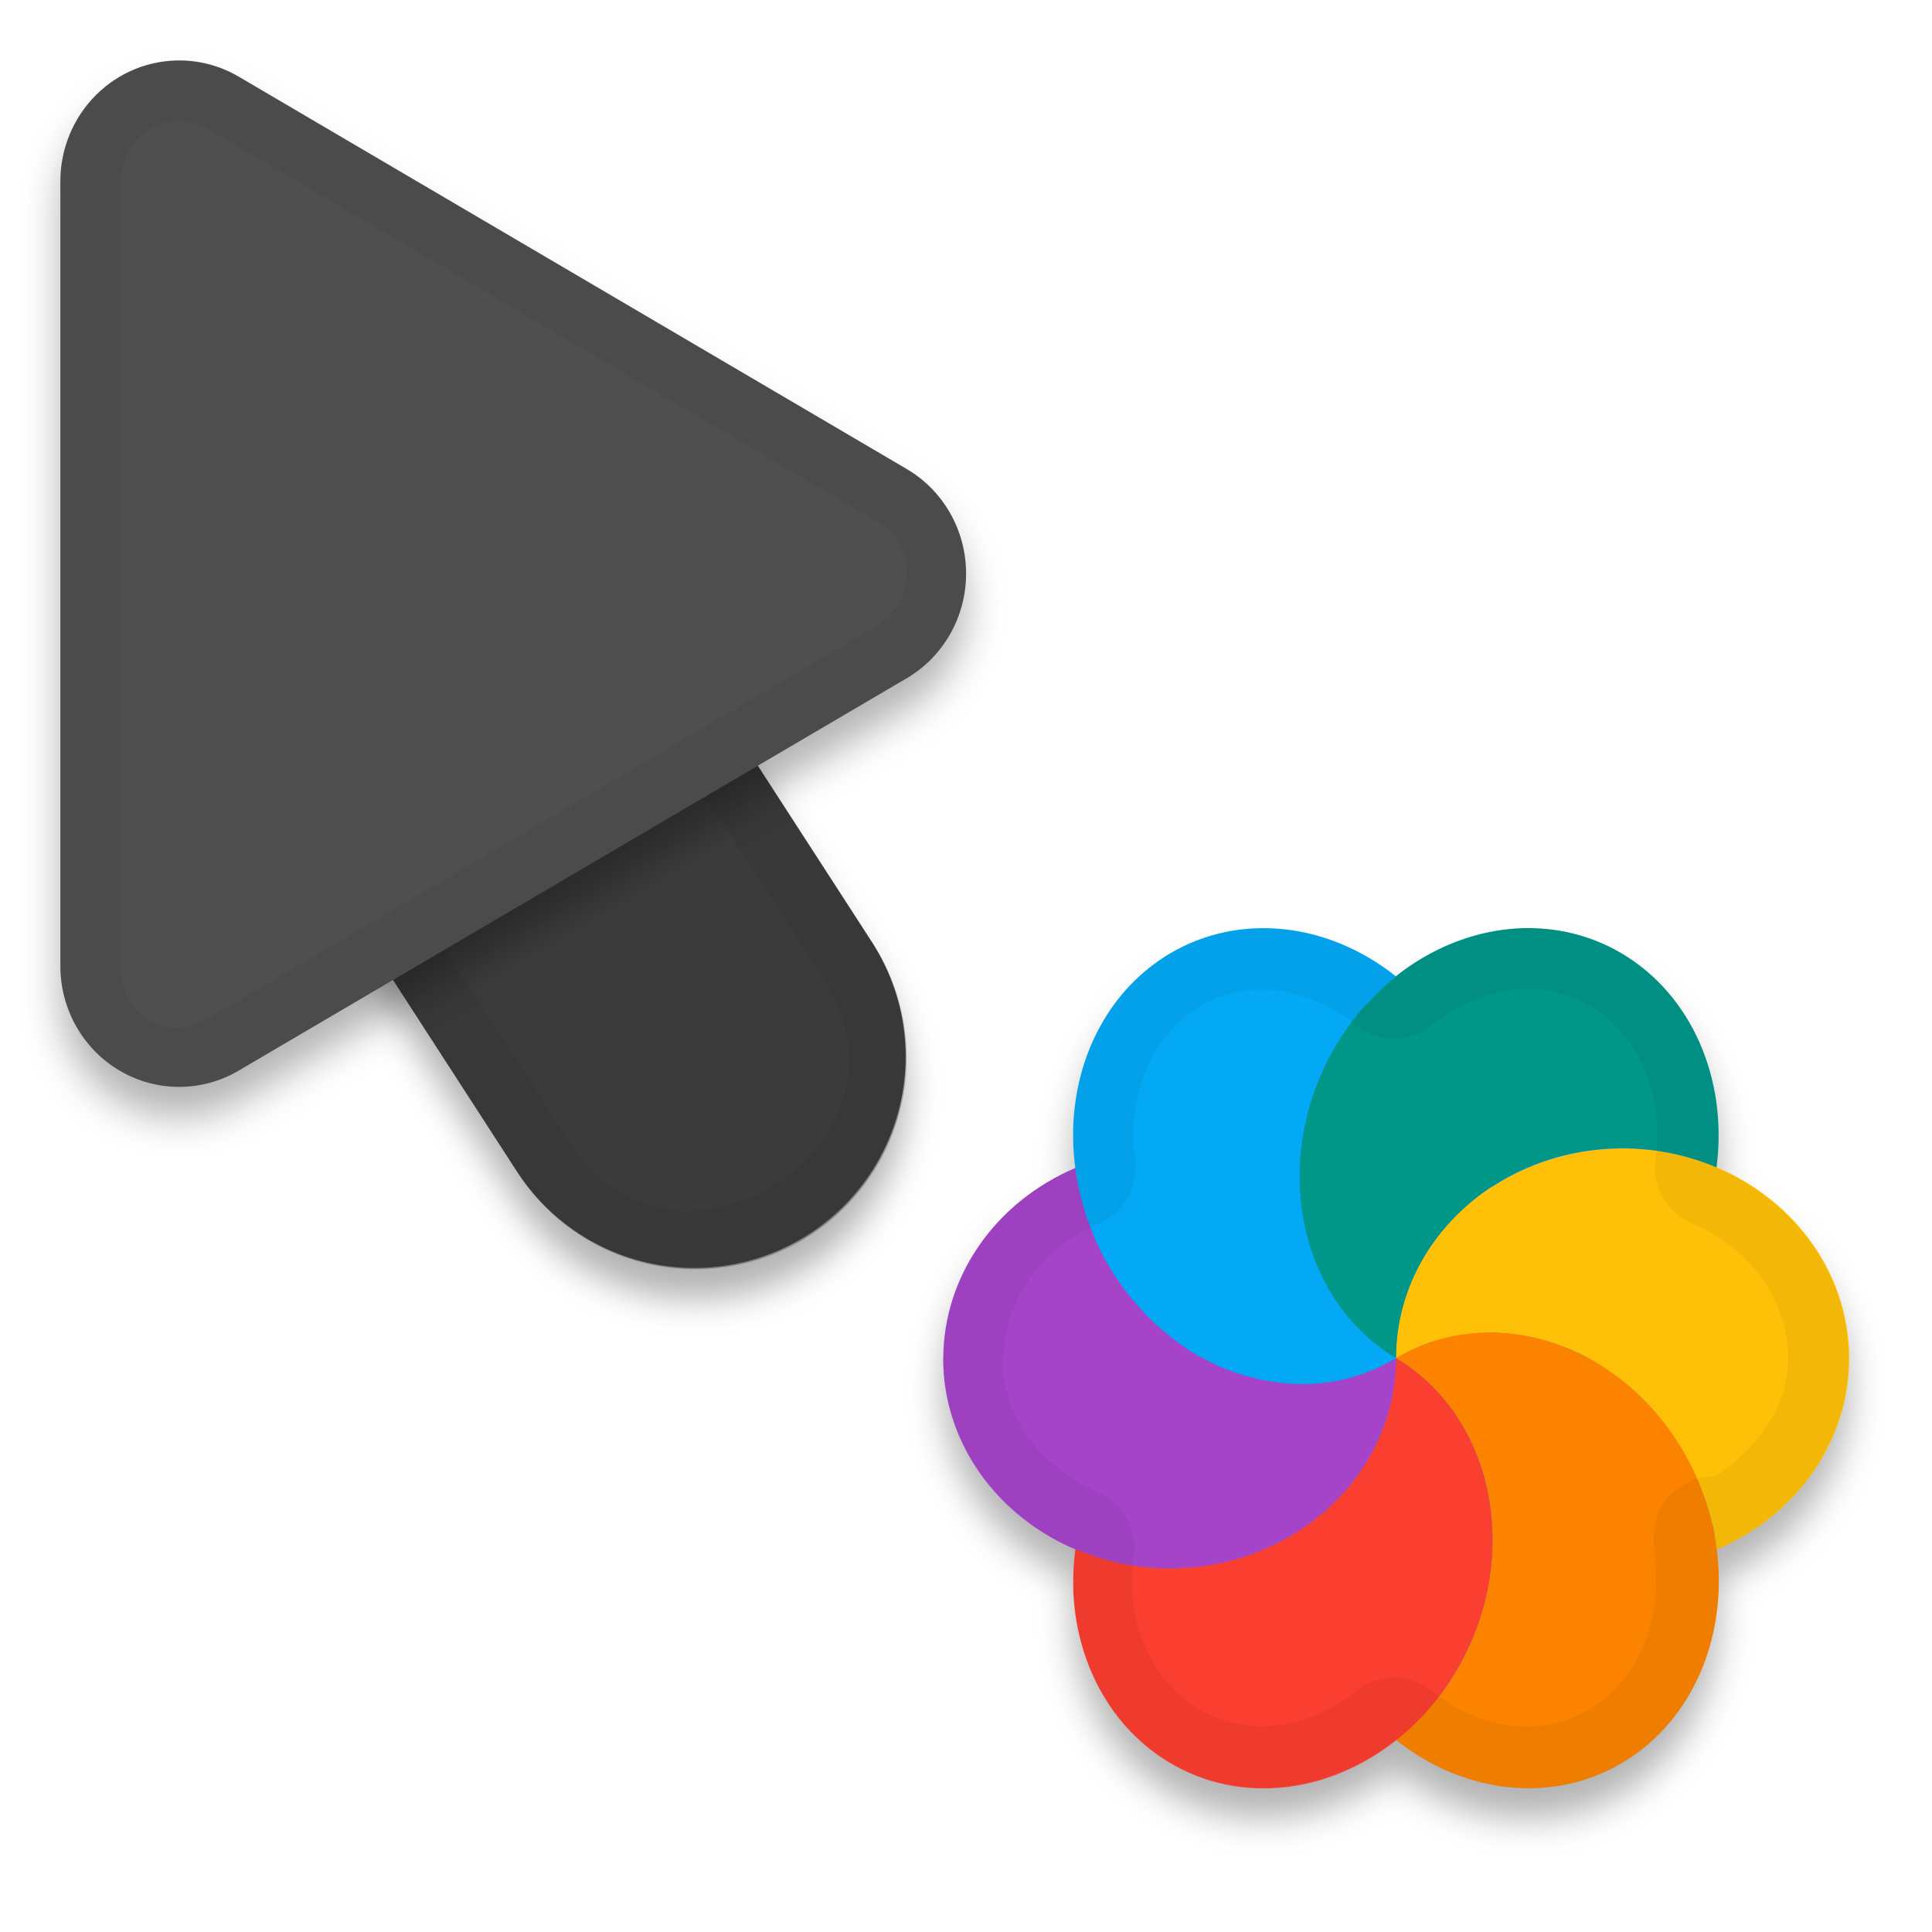
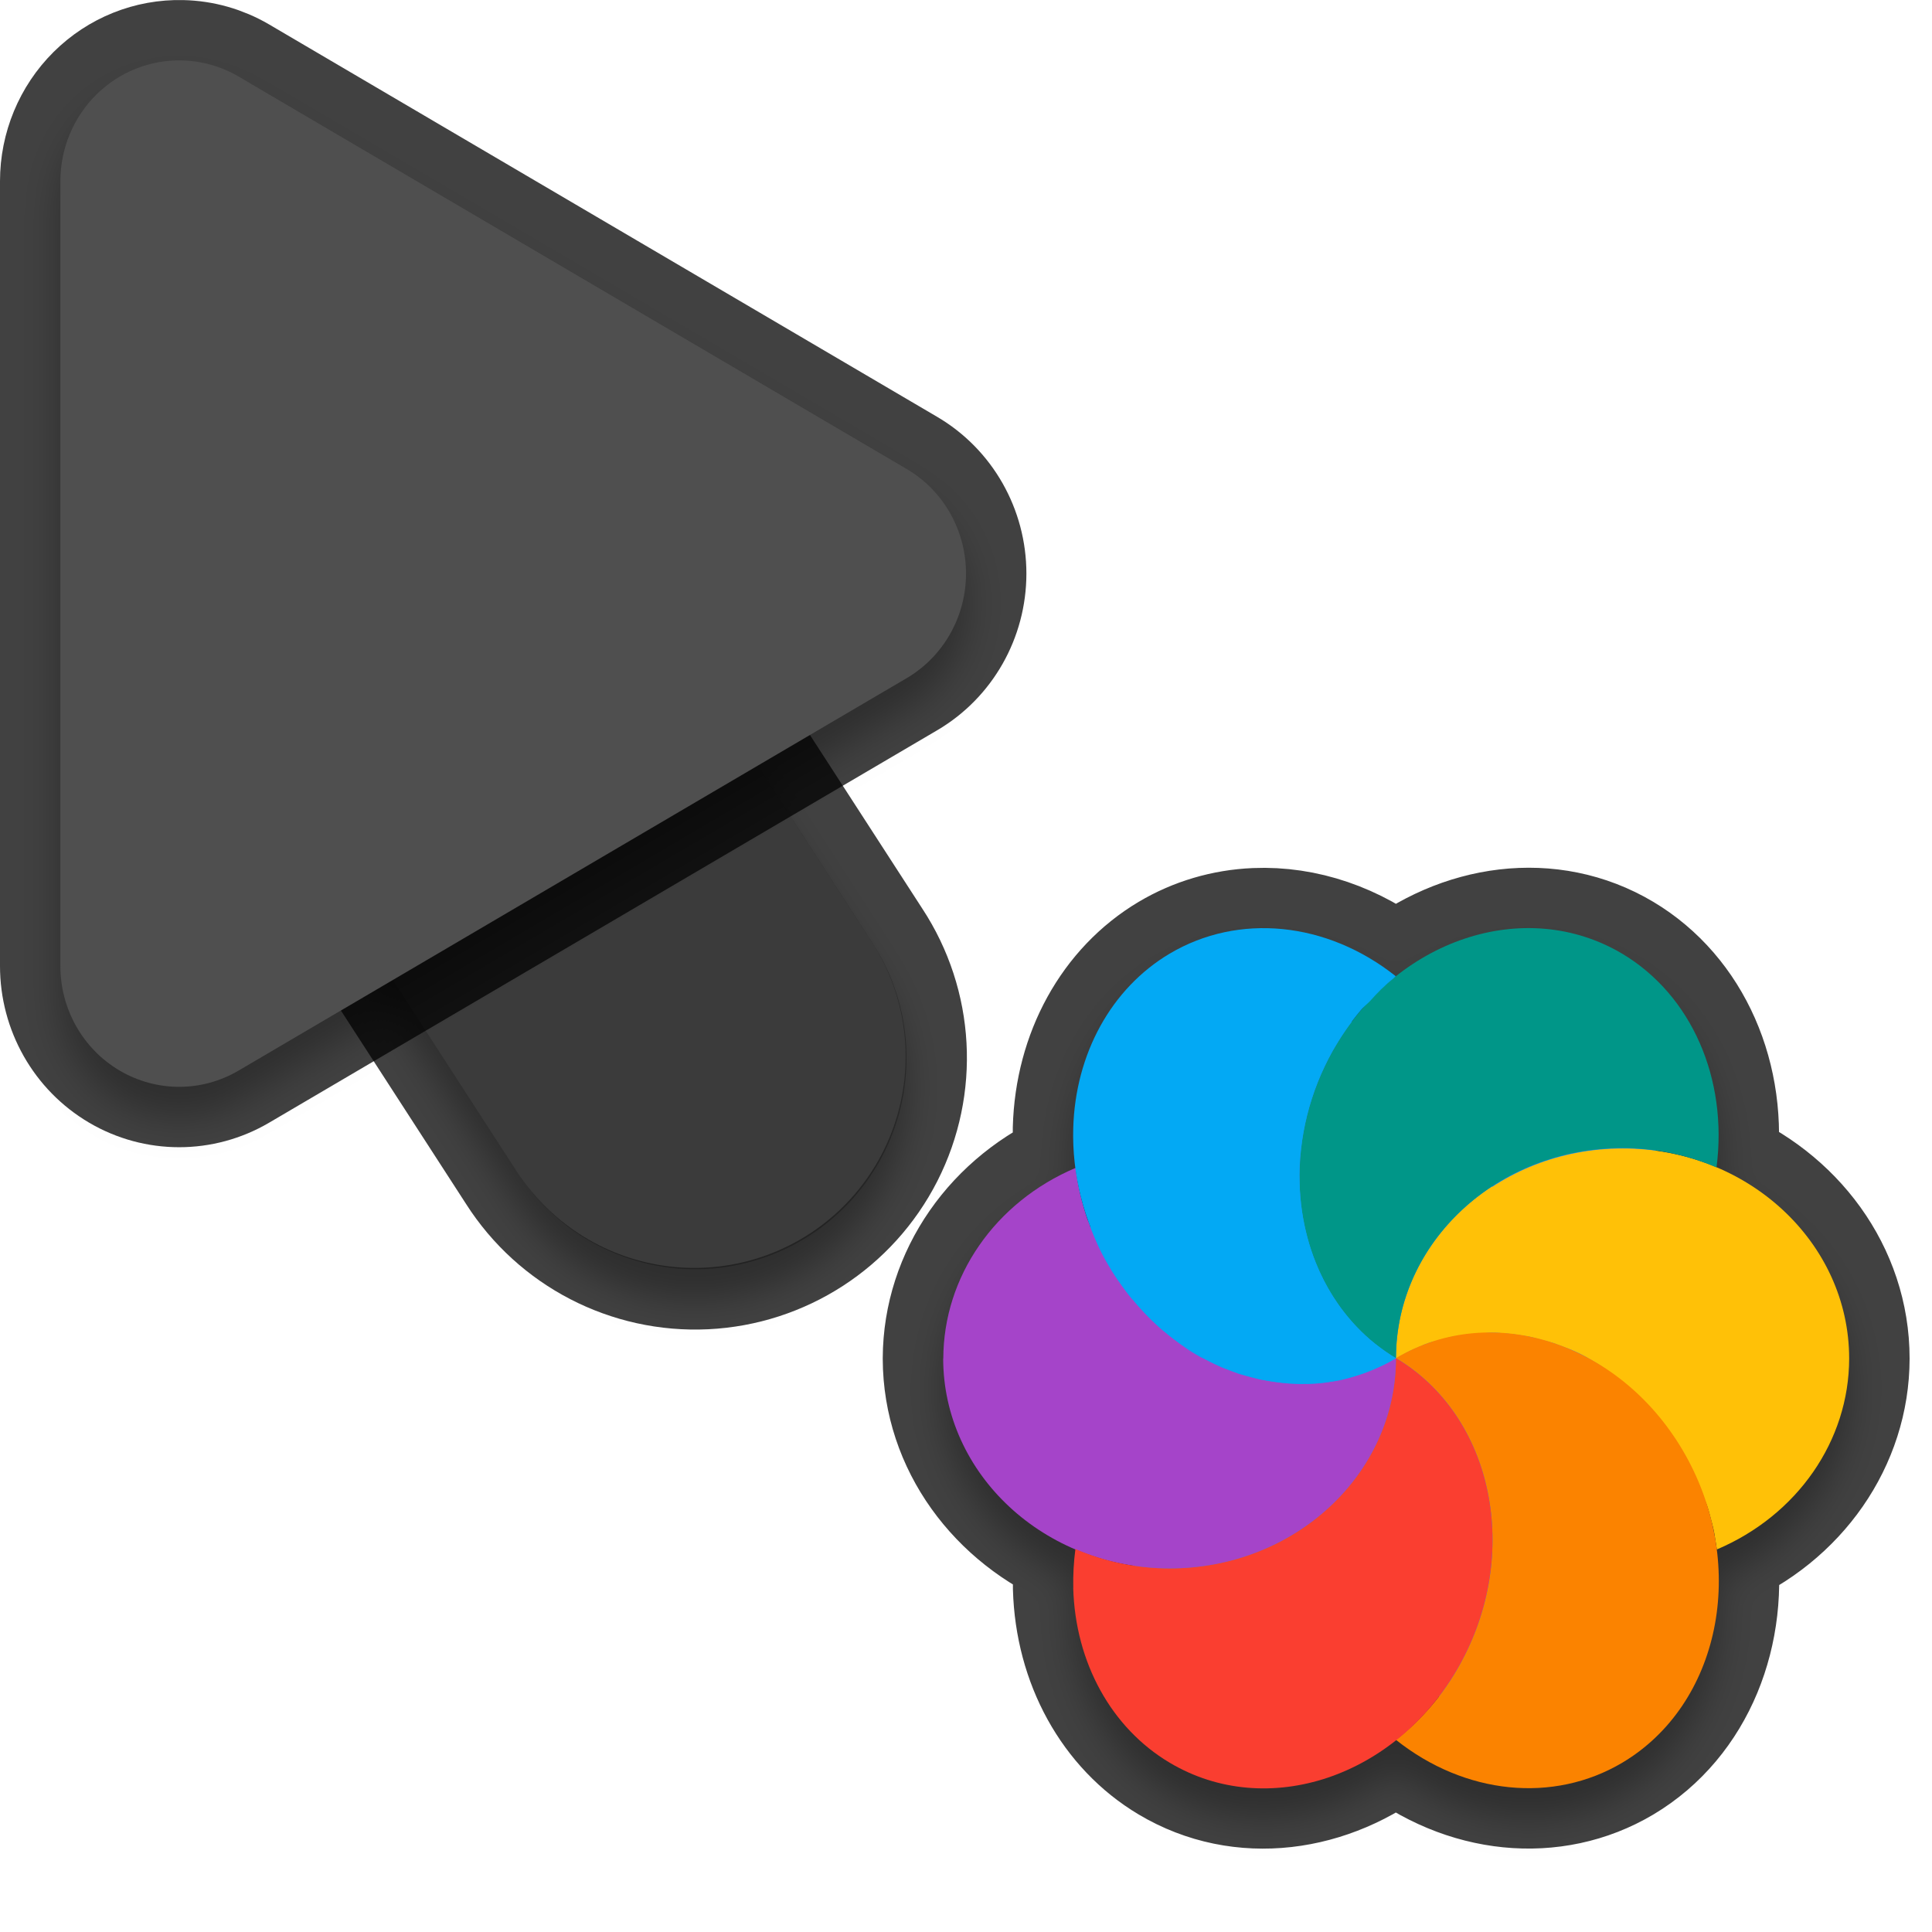
<svg xmlns="http://www.w3.org/2000/svg" id="svg5327" width="32" height="32" version="1.1">
  <defs id="defs5329">
    <filter id="filter843" style="color-interpolation-filters:sRGB" width="1.108" height="1.087" x="-.05" y="-.04">
      <feGaussianBlur id="feGaussianBlur845" stdDeviation=".281" />
    </filter>
    <filter id="filter835" style="color-interpolation-filters:sRGB" width="1.102" height="1.09" x="-.05" y="-.04">
      <feGaussianBlur id="feGaussianBlur837" stdDeviation=".32" />
    </filter>
    <filter id="filter1769" style="color-interpolation-filters:sRGB" width="1.094" height="1.099" x="-.05" y="-.05">
      <feGaussianBlur id="feGaussianBlur1771" stdDeviation=".292" />
    </filter>
  </defs>
-   <g id="layer1" transform="translate(0,-1020.362)">
-     <path id="ellipse861" style="opacity:0.3;fill:#000000;stroke-width:0.375;filter:url(#filter1769)" d="m 15.621,1043.359 c -6.35e-4,1.411 0.907,2.621 2.207,3.168 -0.019,0.014 -0.022,0.01 -0.02,-0.016 -0.027,0.214 -0.04,0.429 -0.035,0.642 0.034,1.237 0.632,2.32 1.596,2.894 1.183,0.705 2.649,0.499 3.758,-0.385 5.65e-4,-5e-4 -0.002,0 -0.01,0.02 1.141,0.908 2.606,1.055 3.75,0.377 1.194,-0.711 1.756,-2.145 1.551,-3.591 -0.01,0 0.01,0.037 0.015,0.054 1.334,-0.566 2.19,-1.801 2.191,-3.162 -2.55e-4,-1.414 -0.913,-2.625 -2.219,-3.17 0.022,-0.01 0.019,0.015 0.03,0.01 0.191,-1.474 -0.417,-2.855 -1.559,-3.537 -1.194,-0.712 -2.679,-0.498 -3.791,0.408 0.015,-0.017 0.024,-0.024 0.035,-0.036 a 3.844,3.396 66.279 0 0 -3.746,-0.373 3.844,3.396 66.279 0 0 -1.596,2.894 3.844,3.396 66.279 0 0 0.037,0.644 c -1.332,0.566 -2.188,1.8 -2.189,3.16 z m 12.772,2.953 a 6,6.189 0 0 0 -6.95e-4,2e-4 c -1e-6,-2e-4 -7.33e-4,0 -0.003,0 -8.44e-4,-5e-4 -2.51e-4,7e-4 8.81e-4,4e-4 z" />
-     <path id="path877" style="color:#000000;font-style:normal;font-variant:normal;font-weight:normal;font-stretch:normal;font-size:medium;line-height:normal;font-family:sans-serif;font-variant-ligatures:normal;font-variant-position:normal;font-variant-caps:normal;font-variant-numeric:normal;font-variant-alternates:normal;font-feature-settings:normal;text-indent:0;text-align:start;text-decoration:none;text-decoration-line:none;text-decoration-style:solid;text-decoration-color:#000000;letter-spacing:normal;word-spacing:normal;text-transform:none;writing-mode:lr-tb;direction:ltr;text-orientation:mixed;dominant-baseline:auto;baseline-shift:baseline;text-anchor:start;white-space:normal;shape-padding:0;clip-rule:nonzero;display:inline;overflow:visible;visibility:visible;opacity:0.3;isolation:auto;mix-blend-mode:normal;color-interpolation:sRGB;color-interpolation-filters:linearRGB;solid-color:#000000;solid-opacity:1;vector-effect:none;fill:#000000;fill-opacity:1;fill-rule:nonzero;stroke:none;stroke-width:7;stroke-linecap:round;stroke-linejoin:miter;stroke-miterlimit:4;stroke-dasharray:none;stroke-dashoffset:0;stroke-opacity:1;filter:url(#filter843);color-rendering:auto;image-rendering:auto;shape-rendering:auto;text-rendering:auto;enable-background:accumulate" d="m 6.01,1026.321 a 3.5,3.5 0 0 0 -2.949,5.443 l 5.5,8.5 a 3.501,3.501 0 1 0 5.879,-3.803 l -5.5,-8.5 a 3.5,3.5 0 0 0 -2.93,-1.641 z" />
-     <path id="path4" style="fill:none;stroke:#4f4f4f;stroke-width:7;stroke-linecap:round;stroke-opacity:1" d="m 11.5,1037.863 -5.5,-8.5" />
-     <path id="path881" style="opacity:0.3;fill:#000000;stroke-width:0.5;filter:url(#filter835)" d="m 3.013,1021.864 a 1.967,2.001 0 0 0 -2.013,2 v 12.998 a 1.967,2.001 0 0 0 2.951,1.734 l 11.065,-6.499 a 1.967,2.001 0 0 0 0,-3.468 l -11.065,-6.499 a 1.967,2.001 0 0 0 -0.937,-0.266 z" />
-     <path id="path845" style="color:#000000;font-style:normal;font-variant:normal;font-weight:normal;font-stretch:normal;font-size:medium;line-height:normal;font-family:sans-serif;font-variant-ligatures:normal;font-variant-position:normal;font-variant-caps:normal;font-variant-numeric:normal;font-variant-alternates:normal;font-feature-settings:normal;text-indent:0;text-align:start;text-decoration:none;text-decoration-line:none;text-decoration-style:solid;text-decoration-color:#000000;letter-spacing:normal;word-spacing:normal;text-transform:none;writing-mode:lr-tb;direction:ltr;text-orientation:mixed;dominant-baseline:auto;baseline-shift:baseline;text-anchor:start;white-space:normal;shape-padding:0;clip-rule:nonzero;display:inline;overflow:visible;visibility:visible;opacity:0.25;isolation:auto;mix-blend-mode:normal;color-interpolation:sRGB;color-interpolation-filters:linearRGB;solid-color:#000000;solid-opacity:1;vector-effect:none;fill:#000000;fill-opacity:1;fill-rule:nonzero;stroke:none;stroke-width:7;stroke-linecap:round;stroke-linejoin:miter;stroke-miterlimit:4;stroke-dasharray:none;stroke-dashoffset:0;stroke-opacity:1;color-rendering:auto;image-rendering:auto;shape-rendering:auto;text-rendering:auto;enable-background:accumulate" d="m 6.01,1025.822 a 3.5,3.5 0 0 0 -2.949,5.441 l 5.5,8.5 a 3.501,3.501 0 1 0 5.879,-3.803 l -5.5,-8.5 a 3.5,3.5 0 0 0 -2.93,-1.639 z" />
-     <path id="path858" style="color:#000000;font-style:normal;font-variant:normal;font-weight:normal;font-stretch:normal;font-size:medium;line-height:normal;font-family:sans-serif;font-variant-ligatures:normal;font-variant-position:normal;font-variant-caps:normal;font-variant-numeric:normal;font-variant-alternates:normal;font-feature-settings:normal;text-indent:0;text-align:start;text-decoration:none;text-decoration-line:none;text-decoration-style:solid;text-decoration-color:#000000;letter-spacing:normal;word-spacing:normal;text-transform:none;writing-mode:lr-tb;direction:ltr;text-orientation:mixed;dominant-baseline:auto;baseline-shift:baseline;text-anchor:start;white-space:normal;shape-padding:0;clip-rule:nonzero;display:inline;overflow:visible;visibility:visible;opacity:0.05;isolation:auto;mix-blend-mode:normal;color-interpolation:sRGB;color-interpolation-filters:linearRGB;solid-color:#000000;solid-opacity:1;vector-effect:none;fill:#010101;fill-opacity:1;fill-rule:nonzero;stroke:none;stroke-width:7;stroke-linecap:round;stroke-linejoin:miter;stroke-miterlimit:4;stroke-dasharray:none;stroke-dashoffset:0;stroke-opacity:1;color-rendering:auto;image-rendering:auto;shape-rendering:auto;text-rendering:auto;enable-background:accumulate" d="m 6.01,1025.823 a 3.5,3.5 0 0 0 -2.949,5.441 l 5.5,8.5 a 3.501,3.501 0 1 0 5.879,-3.803 l -5.5,-8.5 a 3.5,3.5 0 0 0 -2.93,-1.639 z m -0.01,1 c 0.853,0.01 1.638,0.448 2.092,1.17 l 0.004,0.01 5.504,8.506 c 0.498,0.77 0.544,1.41 0.383,1.99 -0.161,0.581 -0.577,1.114 -1.125,1.469 -0.548,0.355 -1.205,0.515 -1.801,0.424 -0.595,-0.091 -1.158,-0.396 -1.656,-1.166 l -5.504,-8.506 -0.004,-0.01 C 2.747,1028.991 3.934,1026.802 6,1026.823 Z" />
-     <path id="path8" style="fill:#4f4f4f;stroke-width:0.5" d="m 3.013,1021.364 a 1.967,2.001 0 0 0 -2.013,2 v 12.998 a 1.967,2.001 0 0 0 2.951,1.734 l 11.065,-6.499 a 1.967,2.001 0 0 0 0,-3.468 l -11.065,-6.499 a 1.967,2.001 0 0 0 -0.937,-0.266 z" />
-     <path id="path851" style="opacity:0.05;fill:#010101;stroke-width:0.5;fill-opacity:1" d="M 3.014,1021.364 A 1.967,2.001 0 0 0 1,1023.364 v 12.996 a 1.967,2.001 0 0 0 2.951,1.734 l 11.064,-6.498 a 1.967,2.001 0 0 0 0,-3.469 l -11.064,-6.498 a 1.967,2.001 0 0 0 -0.938,-0.266 z m -0.023,1 c 0.158,0 0.314,0.048 0.453,0.129 l 11.066,6.498 c 0.685,0.402 0.685,1.343 0,1.744 l -11.066,6.498 C 2.759,1037.635 2,1037.194 2,1036.362 v -12.998 c 2.695e-4,-0.584 0.444,-1.013 0.99,-1 z" />
-     <ellipse id="ellipse3" style="fill:#278df2;stroke-width:0.375" cx="-1042.859" cy="23.122" rx="6.189" ry="6" transform="rotate(-90)" />
-     <path id="ellipse10" style="fill:#ffc107;stroke-width:0.375" d="m 23.122,1042.858 c 0.082,-0.047 0.163,-0.094 0.25,-0.131 0.06,-0.023 0.116,-0.053 0.176,-0.074 0.043,-0.025 0.094,-0.039 0.14,-0.056 0.059,-0.015 0.117,-0.032 0.175,-0.046 0.054,-0.014 0.104,-0.028 0.157,-0.041 0.056,-0.015 0.115,-0.02 0.173,-0.031 0.058,-0.01 0.116,-0.017 0.173,-0.023 0.055,-8e-4 0.111,-0.01 0.166,-0.01 0.055,10e-5 0.109,-0.01 0.164,-0.01 0.064,7e-4 0.13,-2e-4 0.195,0.01 0.052,0 0.104,0.01 0.157,0.012 0.058,0.01 0.113,0.017 0.17,0.025 0.065,0.01 0.126,0.019 0.187,0.036 0.051,0.014 0.104,0.028 0.156,0.042 0.057,0.015 0.114,0.03 0.171,0.047 0.067,0.028 0.138,0.048 0.205,0.078 0.043,0.011 0.084,0.034 0.126,0.049 0.067,0.028 0.133,0.061 0.198,0.097 0.043,0.025 0.086,0.051 0.128,0.075 0.059,0.033 0.118,0.068 0.172,0.111 0.05,0.029 0.095,0.068 0.145,0.099 0.046,0.038 0.093,0.072 0.14,0.108 0.05,0.04 0.101,0.078 0.147,0.122 0.048,0.047 0.103,0.089 0.151,0.137 0.04,0.037 0.078,0.078 0.116,0.116 0.055,0.056 0.104,0.118 0.157,0.177 0.032,0.031 0.057,0.071 0.088,0.101 0.044,0.057 0.09,0.113 0.132,0.171 0.039,0.053 0.074,0.105 0.112,0.158 0.061,0.086 0.114,0.178 0.167,0.269 0.057,0.1 0.105,0.203 0.153,0.306 0.023,0.04 0.035,0.084 0.054,0.126 0.033,0.078 0.065,0.158 0.094,0.238 0.009,0.036 0.019,0.07 0.038,0.101 0.033,0.087 0.057,0.174 0.08,0.263 0.007,0.033 0.016,0.06 0.024,0.091 0.028,0.104 0.045,0.209 0.061,0.315 0.01,0.037 0.009,0.075 0.016,0.11 1.334,-0.566 2.19,-1.801 2.192,-3.162 -4.95e-4,-1.922 -1.679,-3.481 -3.75,-3.48 -2.071,0 -3.75,1.558 -3.75,3.481 z m 0,0 c 2.9e-5,5e-4 0,0 0,0 z" />
-     <path id="path9" style="fill:#a544c9;stroke-width:0.375" d="m 15.622,1042.858 c -8.83e-4,1.923 1.678,3.483 3.75,3.482 2.072,0 3.751,-1.559 3.75,-3.482 -0.082,0.048 -0.163,0.094 -0.25,0.131 -0.062,0.024 -0.121,0.052 -0.183,0.076 -0.039,0.023 -0.085,0.034 -0.127,0.051 -0.062,0.017 -0.124,0.044 -0.186,0.06 -0.046,0.013 -0.097,0.026 -0.146,0.04 -0.064,0.017 -0.134,0.024 -0.201,0.035 -0.041,0.011 -0.082,0.011 -0.122,0.018 -0.085,0.011 -0.172,0.014 -0.258,0.017 -0.025,-0.01 -0.049,-8e-4 -0.073,2e-4 -0.092,2e-4 -0.185,-0.01 -0.278,-0.012 -0.02,-0.016 -0.047,8e-4 -0.072,-0.01 -0.083,-0.01 -0.167,-0.023 -0.252,-0.036 -0.035,-0.01 -0.072,-0.01 -0.107,-0.018 -0.072,-0.019 -0.147,-0.04 -0.221,-0.058 -0.042,-0.011 -0.086,-0.023 -0.127,-0.034 -0.067,-0.028 -0.134,-0.047 -0.199,-0.076 -0.051,-0.014 -0.097,-0.037 -0.144,-0.058 -0.061,-0.027 -0.115,-0.055 -0.173,-0.085 -0.046,-0.027 -0.098,-0.045 -0.145,-0.072 -0.073,-0.042 -0.146,-0.085 -0.215,-0.135 -0.029,-0.018 -0.053,-0.042 -0.083,-0.059 -0.076,-0.055 -0.151,-0.112 -0.224,-0.172 -0.021,-0.023 -0.046,-0.038 -0.068,-0.055 -0.074,-0.06 -0.141,-0.127 -0.209,-0.194 -0.02,-0.023 -0.04,-0.04 -0.061,-0.062 -0.073,-0.072 -0.139,-0.153 -0.209,-0.23 -0.003,-0.024 -0.028,-0.029 -0.044,-0.044 -0.06,-0.074 -0.119,-0.152 -0.174,-0.23 -0.018,-0.033 -0.044,-0.059 -0.063,-0.088 -0.067,-0.097 -0.128,-0.196 -0.185,-0.297 -0.11,-0.191 -0.197,-0.393 -0.271,-0.6 -0.009,-0.037 -0.027,-0.069 -0.04,-0.103 -0.095,-0.277 -0.161,-0.563 -0.197,-0.852 -1.334,0.566 -2.19,1.801 -2.191,3.162 z" />
-     <path id="path14" style="fill:#ffc107;stroke-width:0.375" d="m 23.122,1042.858 c 6,6 3,3 0,0 z m -2e-5,2e-4 c 1.213,-0.611 1.738,-1.661 1.593,-2.846 -0.963,0.63 -1.592,1.67 -1.593,2.846 z" />
-     <path id="path11" style="fill:#009688;stroke-width:0.375" d="m 21.526,1039.964 c 0.034,1.237 0.632,2.32 1.596,2.895 8.6e-5,-1.923 1.679,-3.481 3.75,-3.481 0.539,10e-5 1.07,0.111 1.559,0.32 0.191,-1.474 -0.418,-2.856 -1.559,-3.538 -1.615,-0.961 -3.762,-0.241 -4.798,1.609 -0.378,0.675 -0.569,1.44 -0.548,2.195 z m 6.905,-0.267 z m -5.309,3.161 z" />
-     <path id="ellipse980" style="fill:#03a9f4;stroke-width:0.375" d="m 17.776,1039.054 a 3.844,3.396 66.279 0 0 0.549,2.195 3.844,3.396 66.279 0 0 4.797,1.609 c -0.122,-0.07 -0.234,-0.153 -0.344,-0.238 -0.11,-0.086 -0.212,-0.182 -0.308,-0.283 -0.288,-0.302 -0.517,-0.663 -0.678,-1.065 -0.107,-0.268 -0.184,-0.555 -0.228,-0.853 -0.021,-0.149 -0.035,-0.3 -0.039,-0.455 -0.01,-0.189 8.2e-5,-0.378 0.023,-0.566 0.042,-0.377 0.134,-0.751 0.275,-1.108 0.071,-0.179 0.154,-0.353 0.248,-0.522 0.139,-0.239 0.291,-0.462 0.461,-0.664 0.048,-0.062 0.106,-0.106 0.16,-0.161 0.121,-0.136 0.249,-0.265 0.389,-0.375 0.015,-0.017 0.026,-0.024 0.037,-0.037 a 3.844,3.396 66.279 0 0 -3.746,-0.373 3.844,3.396 66.279 0 0 -1.596,2.894 z" />
-     <path id="ellipse14" style="fill:#fb8300;stroke-width:0.375" d="m 23.122,1042.858 c 2.9e-5,5e-4 0,0 0,0 z m 0,0 c 1.614,0.961 2.084,3.24 1.049,5.09 -0.267,0.482 -0.628,0.9 -1.049,1.232 1.142,0.908 2.606,1.056 3.75,0.377 1.614,-0.962 2.082,-3.24 1.047,-5.09 -1.035,-1.849 -3.183,-2.57 -4.797,-1.61 z" />
-     <path id="ellipse18" style="fill:#fa3e30;stroke-width:0.375" d="m 17.776,1046.663 c 0.034,1.237 0.632,2.32 1.596,2.894 1.614,0.962 3.763,0.241 4.799,-1.609 1.035,-1.85 0.565,-4.129 -1.049,-5.09 6.52e-4,1.923 -1.679,3.482 -3.75,3.482 -0.539,10e-5 -1.071,-0.111 -1.56,-0.321 -0.028,0.214 -0.04,0.429 -0.035,0.642 z m 5.346,-3.805 c 2.9e-5,5e-4 0,0 0,0 z" />
-     <path id="ellipse904" style="opacity:0.05;fill:#010101;fill-opacity:1;stroke-width:0.375" d="m 15.622,1042.858 c -6.31e-4,1.412 0.907,2.621 2.207,3.168 7.33e-4,0 -0.022,0.01 -0.019,-0.015 -0.028,0.215 -0.041,0.429 -0.035,0.643 0.034,1.237 0.632,2.32 1.596,2.894 1.183,0.705 2.65,0.499 3.758,-0.385 8.3e-4,2e-4 -0.01,0.019 -0.005,0.023 1.141,0.908 2.606,1.055 3.75,0.377 1.194,-0.712 1.756,-2.146 1.551,-3.592 -0.01,-0 0.009,0.035 7.72e-4,0.055 1.334,-0.566 2.19,-1.801 2.191,-3.162 -1.51e-4,-1.415 -0.914,-2.626 -2.219,-3.17 0.022,-0.01 0.019,0.015 0.03,0.01 0.191,-1.474 -0.417,-2.855 -1.559,-3.537 -1.194,-0.712 -2.679,-0.499 -3.791,0.408 0.015,-0.017 0.025,-0.024 0.036,-0.036 a 3.844,3.396 66.279 0 0 -3.746,-0.373 3.844,3.396 66.279 0 0 -1.596,2.894 3.844,3.396 66.279 0 0 0.037,0.644 c -1.332,0.566 -2.188,1.8 -2.19,3.16 z m 1,0.01 3.9e-5,5e-4 a 1,1 0 0 0 7.33e-4,0 c -3.5e-5,-0.942 0.587,-1.82 1.58,-2.242 a 1,1 0 0 0 0.598,-1.056 c -0.022,-0.162 -0.031,-0.323 -0.028,-0.482 l -8.24e-4,10e-5 c 0.026,-0.93 0.461,-1.676 1.107,-2.06 0.735,-0.436 1.676,-0.355 2.508,0.252 a 1,1 0 0 0 1.322,0.072 c 0.833,-0.679 1.838,-0.803 2.644,-0.324 0.753,0.45 1.199,1.397 1.074,2.5 a 1,1 0 0 0 0.584,1.092 l 1.16e-4,-2e-4 c 0.971,0.405 1.602,1.261 1.604,2.244 -3e-6,0.794 -0.491,1.485 -1.217,1.953 a 1,1 0 0 0 -0.717,0.292 l 8.72e-4,-2e-4 a 1,1 0 0 0 -0.291,0.686 1,1 0 0 0 3.7e-5,0 1,1 0 0 0 0.012,0.198 l -6.62e-4,-2e-4 -0.002,-0 a 1,1 0 0 0 0.017,0.064 1,1 0 0 0 -0.009,-0 l -0.009,0.024 c 0.157,1.104 -0.267,2.112 -1.072,2.592 -0.766,0.454 -1.759,0.38 -2.615,-0.301 l -8.37e-4,-7e-4 a 1,1 0 0 0 -1.236,-0.012 c 0,0 7.38e-4,-2e-4 7.38e-4,-2e-4 -0.831,0.663 -1.826,0.781 -2.623,0.307 -0.645,-0.384 -1.081,-1.129 -1.107,-2.058 0.001,-0.144 0.011,-0.292 0.025,-0.442 a 1,1 0 0 0 -0.584,-1.094 c 0,0 -9.39e-4,-2e-4 -9.39e-4,-2e-4 -0.964,-0.407 -1.588,-1.26 -1.59,-2.238 z m 11.772,2.947 a 6,6.189 0 0 0 -1.78e-4,0 c 0.001,10e-5 -7.33e-4,-0 -0.003,-7e-4 -7.73e-4,-5e-4 2.49e-4,9e-4 0.002,10e-4 z" />
-   </g>
+   <path id="ellipse861" style="opacity:0.3;fill:#000000;stroke-width:0.375;filter:url(#filter1769)" d="m 15.621,22.996 c -6.35e-4,1.411 0.907,2.621 2.207,3.168 -0.019,0.014 -0.022,0.01 -0.02,-0.016 -0.027,0.214 -0.04,0.429 -0.035,0.642 0.034,1.237 0.632,2.32 1.596,2.894 1.183,0.705 2.649,0.499 3.758,-0.385 5.65e-4,-5e-4 -0.002,0 -0.01,0.02 1.141,0.908 2.606,1.055 3.75,0.377 1.194,-0.711 1.756,-2.145 1.551,-3.591 -0.01,0 0.01,0.037 0.015,0.054 1.334,-0.566 2.19,-1.801 2.191,-3.162 -2.55e-4,-1.414 -0.913,-2.625 -2.219,-3.17 0.022,-0.01 0.019,0.015 0.03,0.01 0.191,-1.474 -0.417,-2.855 -1.559,-3.537 -1.194,-0.712 -2.679,-0.498 -3.791,0.408 0.015,-0.017 0.024,-0.024 0.035,-0.036 a 3.844,3.396 66.279 0 0 -3.746,-0.373 3.844,3.396 66.279 0 0 -1.596,2.894 3.844,3.396 66.279 0 0 0.037,0.644 c -1.332,0.566 -2.188,1.8 -2.189,3.16 z m 12.772,2.953 a 6,6.189 0 0 0 -6.95e-4,2e-4 c -1e-6,-2e-4 -7.33e-4,0 -0.003,0 -8.44e-4,-5e-4 -2.51e-4,7e-4 8.81e-4,4e-4 z" />
+   <path id="path877" style="color:#000000;font-style:normal;font-variant:normal;font-weight:normal;font-stretch:normal;font-size:medium;line-height:normal;font-family:sans-serif;font-variant-ligatures:normal;font-variant-position:normal;font-variant-caps:normal;font-variant-numeric:normal;font-variant-alternates:normal;font-feature-settings:normal;text-indent:0;text-align:start;text-decoration:none;text-decoration-line:none;text-decoration-style:solid;text-decoration-color:#000000;letter-spacing:normal;word-spacing:normal;text-transform:none;writing-mode:lr-tb;direction:ltr;text-orientation:mixed;dominant-baseline:auto;baseline-shift:baseline;text-anchor:start;white-space:normal;shape-padding:0;clip-rule:nonzero;display:inline;overflow:visible;visibility:visible;opacity:0.3;isolation:auto;mix-blend-mode:normal;color-interpolation:sRGB;color-interpolation-filters:linearRGB;solid-color:#000000;solid-opacity:1;vector-effect:none;fill:#000000;fill-opacity:1;fill-rule:nonzero;stroke:none;stroke-width:7;stroke-linecap:round;stroke-linejoin:miter;stroke-miterlimit:4;stroke-dasharray:none;stroke-dashoffset:0;stroke-opacity:1;filter:url(#filter843);color-rendering:auto;image-rendering:auto;shape-rendering:auto;text-rendering:auto;enable-background:accumulate" d="m 6.01,5.959 a 3.5,3.5 0 0 0 -2.949,5.443 l 5.5,8.5 a 3.501,3.501 0 1 0 5.879,-3.803 l -5.5,-8.5 A 3.5,3.5 0 0 0 6.01,5.959 Z" />
+   <path id="path874" style="color:#000000;font-style:normal;font-variant:normal;font-weight:normal;font-stretch:normal;font-size:medium;line-height:normal;font-family:sans-serif;font-variant-ligatures:normal;font-variant-position:normal;font-variant-caps:normal;font-variant-numeric:normal;font-variant-alternates:normal;font-feature-settings:normal;text-indent:0;text-align:start;text-decoration:none;text-decoration-line:none;text-decoration-style:solid;text-decoration-color:#000000;letter-spacing:normal;word-spacing:normal;text-transform:none;writing-mode:lr-tb;direction:ltr;text-orientation:mixed;dominant-baseline:auto;baseline-shift:baseline;text-anchor:start;white-space:normal;shape-padding:0;clip-rule:nonzero;display:inline;overflow:visible;visibility:visible;opacity:0.75;isolation:auto;mix-blend-mode:normal;color-interpolation:sRGB;color-interpolation-filters:linearRGB;solid-color:#000000;solid-opacity:1;vector-effect:none;fill:none;fill-opacity:1;fill-rule:nonzero;stroke:#010101;stroke-width:2;stroke-linecap:round;stroke-linejoin:round;stroke-miterlimit:4;stroke-dasharray:none;stroke-dashoffset:0;stroke-opacity:1;color-rendering:auto;image-rendering:auto;shape-rendering:auto;text-rendering:auto;enable-background:accumulate" d="m 6.01,5.46 a 3.5,3.5 0 0 0 -2.949,5.441 l 5.5,8.5 a 3.501,3.501 0 1 0 5.879,-3.803 l -5.5,-8.5 A 3.5,3.5 0 0 0 6.01,5.46 Z" />
+   <path id="path4" style="fill:none;stroke:#4f4f4f;stroke-width:7;stroke-linecap:round;stroke-opacity:1" d="m 11.5,17.501 -5.5,-8.5" />
+   <path id="path881" style="opacity:0.3;fill:#000000;stroke-width:0.5;filter:url(#filter835)" d="M 3.013,1.502 A 1.967,2.001 0 0 0 1,3.502 V 16.499 A 1.967,2.001 0 0 0 3.951,18.233 L 15.015,11.734 a 1.967,2.001 0 0 0 0,-3.468 L 3.951,1.768 A 1.967,2.001 0 0 0 3.013,1.502 Z" />
+   <path id="path845" style="color:#000000;font-style:normal;font-variant:normal;font-weight:normal;font-stretch:normal;font-size:medium;line-height:normal;font-family:sans-serif;font-variant-ligatures:normal;font-variant-position:normal;font-variant-caps:normal;font-variant-numeric:normal;font-variant-alternates:normal;font-feature-settings:normal;text-indent:0;text-align:start;text-decoration:none;text-decoration-line:none;text-decoration-style:solid;text-decoration-color:#000000;letter-spacing:normal;word-spacing:normal;text-transform:none;writing-mode:lr-tb;direction:ltr;text-orientation:mixed;dominant-baseline:auto;baseline-shift:baseline;text-anchor:start;white-space:normal;shape-padding:0;clip-rule:nonzero;display:inline;overflow:visible;visibility:visible;opacity:0.25;isolation:auto;mix-blend-mode:normal;color-interpolation:sRGB;color-interpolation-filters:linearRGB;solid-color:#000000;solid-opacity:1;vector-effect:none;fill:#000000;fill-opacity:1;fill-rule:nonzero;stroke:none;stroke-width:7;stroke-linecap:round;stroke-linejoin:miter;stroke-miterlimit:4;stroke-dasharray:none;stroke-dashoffset:0;stroke-opacity:1;color-rendering:auto;image-rendering:auto;shape-rendering:auto;text-rendering:auto;enable-background:accumulate" d="m 6.01,5.46 a 3.5,3.5 0 0 0 -2.949,5.441 l 5.5,8.5 a 3.501,3.501 0 1 0 5.879,-3.803 l -5.5,-8.5 A 3.5,3.5 0 0 0 6.01,5.46 Z" />
+   <path id="path876" style="fill:none;stroke-width:2;stroke:#010101;stroke-opacity:1;stroke-miterlimit:4;stroke-dasharray:none;stroke-linejoin:round;opacity:0.75" d="M 3.013,1.001 A 1.967,2.001 0 0 0 1,3.001 V 15.999 A 1.967,2.001 0 0 0 3.951,17.733 L 15.015,11.234 a 1.967,2.001 0 0 0 0,-3.468 L 3.951,1.267 A 1.967,2.001 0 0 0 3.013,1.001 Z" />
+   <path id="path8" style="fill:#4f4f4f;stroke-width:0.5" d="M 3.013,1.001 A 1.967,2.001 0 0 0 1,3.001 V 15.999 A 1.967,2.001 0 0 0 3.951,17.733 L 15.015,11.234 a 1.967,2.001 0 0 0 0,-3.468 L 3.951,1.267 A 1.967,2.001 0 0 0 3.013,1.001 Z" />
+   <ellipse id="ellipse3" style="fill:#278df2;stroke-width:0.375" cx="-22.497" cy="23.122" rx="6.189" ry="6" transform="rotate(-90)" />
+   <path id="ellipse857" style="fill:none;stroke-width:2;stroke:#010101;stroke-opacity:1;stroke-miterlimit:4;stroke-dasharray:none;stroke-linejoin:round;stroke-linecap:round;opacity:0.75" d="M 20.793 15.377 A 3.844 3.396 66.279 0 0 19.371 15.797 A 3.844 3.396 66.279 0 0 17.775 18.691 A 3.844 3.396 66.279 0 0 17.816 19.361 C 17.816 19.355 17.813 19.35 17.812 19.344 C 16.482 19.908 15.627 21.139 15.621 22.496 C 15.621 22.497 15.621 22.499 15.621 22.5 C 15.621 22.502 15.621 22.504 15.621 22.506 C 15.625 23.913 16.533 25.118 17.83 25.664 C 17.824 25.662 17.818 25.661 17.812 25.658 C 17.785 25.873 17.772 26.087 17.777 26.301 C 17.811 27.537 18.409 28.621 19.373 29.195 C 20.556 29.9 22.02 29.695 23.129 28.811 C 23.126 28.813 23.124 28.816 23.121 28.818 C 24.263 29.727 25.729 29.874 26.873 29.195 C 28.078 28.477 28.644 27.023 28.422 25.562 C 28.43 25.597 28.429 25.632 28.436 25.664 C 29.769 25.098 30.627 23.863 30.629 22.502 C 30.629 21.079 29.706 19.86 28.389 19.32 C 28.403 19.326 28.418 19.328 28.432 19.334 C 28.623 17.86 28.015 16.479 26.873 15.797 C 25.68 15.086 24.196 15.299 23.084 16.203 C 23.097 16.19 23.107 16.182 23.117 16.17 A 3.844 3.396 66.279 0 0 20.793 15.377 z M 28.398 25.441 C 28.403 25.466 28.408 25.489 28.412 25.514 C 28.408 25.491 28.4 25.469 28.396 25.447 A 6 6.189 0 0 0 28.398 25.441 z" />
+   <path id="ellipse10" style="fill:#ffc107;stroke-width:0.375" d="m 23.122,22.496 c 0.082,-0.047 0.163,-0.094 0.25,-0.131 0.06,-0.023 0.116,-0.053 0.176,-0.074 0.043,-0.025 0.094,-0.039 0.14,-0.056 0.059,-0.015 0.117,-0.032 0.175,-0.046 0.054,-0.014 0.104,-0.028 0.157,-0.041 0.056,-0.015 0.115,-0.02 0.173,-0.031 0.058,-0.01 0.116,-0.017 0.173,-0.023 0.055,-8e-4 0.111,-0.01 0.166,-0.01 0.055,10e-5 0.109,-0.01 0.164,-0.01 0.064,7e-4 0.13,-2e-4 0.195,0.01 0.052,0 0.104,0.01 0.157,0.012 0.058,0.01 0.113,0.017 0.17,0.025 0.065,0.01 0.126,0.019 0.187,0.036 0.051,0.014 0.104,0.028 0.156,0.042 0.057,0.015 0.114,0.03 0.171,0.047 0.067,0.028 0.138,0.048 0.205,0.078 0.043,0.011 0.084,0.034 0.126,0.049 0.067,0.028 0.133,0.061 0.198,0.097 0.043,0.025 0.086,0.051 0.128,0.075 0.059,0.033 0.118,0.068 0.172,0.111 0.05,0.029 0.095,0.068 0.145,0.099 0.046,0.038 0.093,0.072 0.14,0.108 0.05,0.04 0.101,0.078 0.147,0.122 0.048,0.047 0.103,0.089 0.151,0.137 0.04,0.037 0.078,0.078 0.116,0.116 0.055,0.056 0.104,0.118 0.157,0.177 0.032,0.031 0.057,0.071 0.088,0.101 0.044,0.057 0.09,0.113 0.132,0.171 0.039,0.053 0.074,0.105 0.112,0.158 0.061,0.086 0.114,0.178 0.167,0.269 0.057,0.1 0.105,0.203 0.153,0.306 0.023,0.04 0.035,0.084 0.054,0.126 0.033,0.078 0.065,0.158 0.094,0.238 0.009,0.036 0.019,0.07 0.038,0.101 0.033,0.087 0.057,0.174 0.08,0.263 0.007,0.033 0.016,0.06 0.024,0.091 0.028,0.104 0.045,0.209 0.061,0.315 0.01,0.037 0.009,0.075 0.016,0.11 1.334,-0.566 2.19,-1.801 2.192,-3.162 -4.95e-4,-1.922 -1.679,-3.481 -3.75,-3.48 -2.071,0 -3.75,1.558 -3.75,3.481 z m 0,0 c 2.9e-5,5e-4 0,0 0,0 z" />
+   <path id="path9" style="fill:#a544c9;stroke-width:0.375" d="m 15.622,22.496 c -8.83e-4,1.923 1.678,3.483 3.75,3.482 2.072,0 3.751,-1.559 3.75,-3.482 -0.082,0.048 -0.163,0.094 -0.25,0.131 -0.062,0.024 -0.121,0.052 -0.183,0.076 -0.039,0.023 -0.085,0.034 -0.127,0.051 -0.062,0.017 -0.124,0.044 -0.186,0.06 -0.046,0.013 -0.097,0.026 -0.146,0.04 -0.064,0.017 -0.134,0.024 -0.201,0.035 -0.041,0.011 -0.082,0.011 -0.122,0.018 -0.085,0.011 -0.172,0.014 -0.258,0.017 -0.025,-0.01 -0.049,-8e-4 -0.073,2e-4 -0.092,2e-4 -0.185,-0.01 -0.278,-0.012 -0.02,-0.016 -0.047,8e-4 -0.072,-0.01 -0.083,-0.01 -0.167,-0.023 -0.252,-0.036 -0.035,-0.01 -0.072,-0.01 -0.107,-0.018 -0.072,-0.019 -0.147,-0.04 -0.221,-0.058 -0.042,-0.011 -0.086,-0.023 -0.127,-0.034 -0.067,-0.028 -0.134,-0.047 -0.199,-0.076 -0.051,-0.014 -0.097,-0.037 -0.144,-0.058 -0.061,-0.027 -0.115,-0.055 -0.173,-0.085 -0.046,-0.027 -0.098,-0.045 -0.145,-0.072 -0.073,-0.042 -0.146,-0.085 -0.215,-0.135 -0.029,-0.018 -0.053,-0.042 -0.083,-0.059 -0.076,-0.055 -0.151,-0.112 -0.224,-0.172 -0.021,-0.023 -0.046,-0.038 -0.068,-0.055 -0.074,-0.06 -0.141,-0.127 -0.209,-0.194 -0.02,-0.023 -0.04,-0.04 -0.061,-0.062 -0.073,-0.072 -0.139,-0.153 -0.209,-0.23 -0.003,-0.024 -0.028,-0.029 -0.044,-0.044 -0.06,-0.074 -0.119,-0.152 -0.174,-0.23 -0.018,-0.033 -0.044,-0.059 -0.063,-0.088 -0.067,-0.097 -0.128,-0.196 -0.185,-0.297 -0.11,-0.191 -0.197,-0.393 -0.271,-0.6 -0.009,-0.037 -0.027,-0.069 -0.04,-0.103 -0.095,-0.277 -0.161,-0.563 -0.197,-0.852 -1.334,0.566 -2.19,1.801 -2.191,3.162 z" />
+   <path id="path14" style="fill:#ffc107;stroke-width:0.375" d="m 23.122,22.496 c 6,6 3,3 0,0 z m -2e-5,2e-4 c 1.213,-0.611 1.738,-1.661 1.593,-2.846 -0.963,0.63 -1.592,1.67 -1.593,2.846 z" />
+   <path id="path11" style="fill:#009688;stroke-width:0.375" d="m 21.526,19.602 c 0.034,1.237 0.632,2.32 1.596,2.895 8.6e-5,-1.923 1.679,-3.481 3.75,-3.481 0.539,10e-5 1.07,0.111 1.559,0.32 0.191,-1.474 -0.418,-2.856 -1.559,-3.538 -1.615,-0.961 -3.762,-0.241 -4.798,1.609 -0.378,0.675 -0.569,1.44 -0.548,2.195 z m 6.905,-0.267 z m -5.309,3.161 z" />
+   <path id="ellipse980" style="fill:#03a9f4;stroke-width:0.375" d="m 17.776,18.692 a 3.844,3.396 66.279 0 0 0.549,2.195 3.844,3.396 66.279 0 0 4.797,1.609 c -0.122,-0.07 -0.234,-0.153 -0.344,-0.238 -0.11,-0.086 -0.212,-0.182 -0.308,-0.283 -0.288,-0.302 -0.517,-0.663 -0.678,-1.065 -0.107,-0.268 -0.184,-0.555 -0.228,-0.853 -0.021,-0.149 -0.035,-0.3 -0.039,-0.455 -0.01,-0.189 8.2e-5,-0.378 0.023,-0.566 0.042,-0.377 0.134,-0.751 0.275,-1.108 0.071,-0.179 0.154,-0.353 0.248,-0.522 0.139,-0.239 0.291,-0.462 0.461,-0.664 0.048,-0.062 0.106,-0.106 0.16,-0.161 0.121,-0.136 0.249,-0.265 0.389,-0.375 0.015,-0.017 0.026,-0.024 0.037,-0.037 a 3.844,3.396 66.279 0 0 -3.746,-0.373 3.844,3.396 66.279 0 0 -1.596,2.894 z" />
+   <path id="ellipse14" style="fill:#fb8300;stroke-width:0.375" d="m 23.122,22.496 c 2.9e-5,5e-4 0,0 0,0 z m 0,0 c 1.614,0.961 2.084,3.24 1.049,5.09 -0.267,0.482 -0.628,0.9 -1.049,1.232 1.142,0.908 2.606,1.056 3.75,0.377 1.614,-0.962 2.082,-3.24 1.047,-5.09 -1.035,-1.849 -3.183,-2.57 -4.797,-1.61 z" />
+   <path id="ellipse18" style="fill:#fa3e30;stroke-width:0.375" d="m 17.776,26.301 c 0.034,1.237 0.632,2.32 1.596,2.894 1.614,0.962 3.763,0.241 4.799,-1.609 1.035,-1.85 0.565,-4.129 -1.049,-5.09 6.52e-4,1.923 -1.679,3.482 -3.75,3.482 -0.539,10e-5 -1.071,-0.111 -1.56,-0.321 -0.028,0.214 -0.04,0.429 -0.035,0.642 z m 5.346,-3.805 c 2.9e-5,5e-4 0,0 0,0 z" />
</svg>
